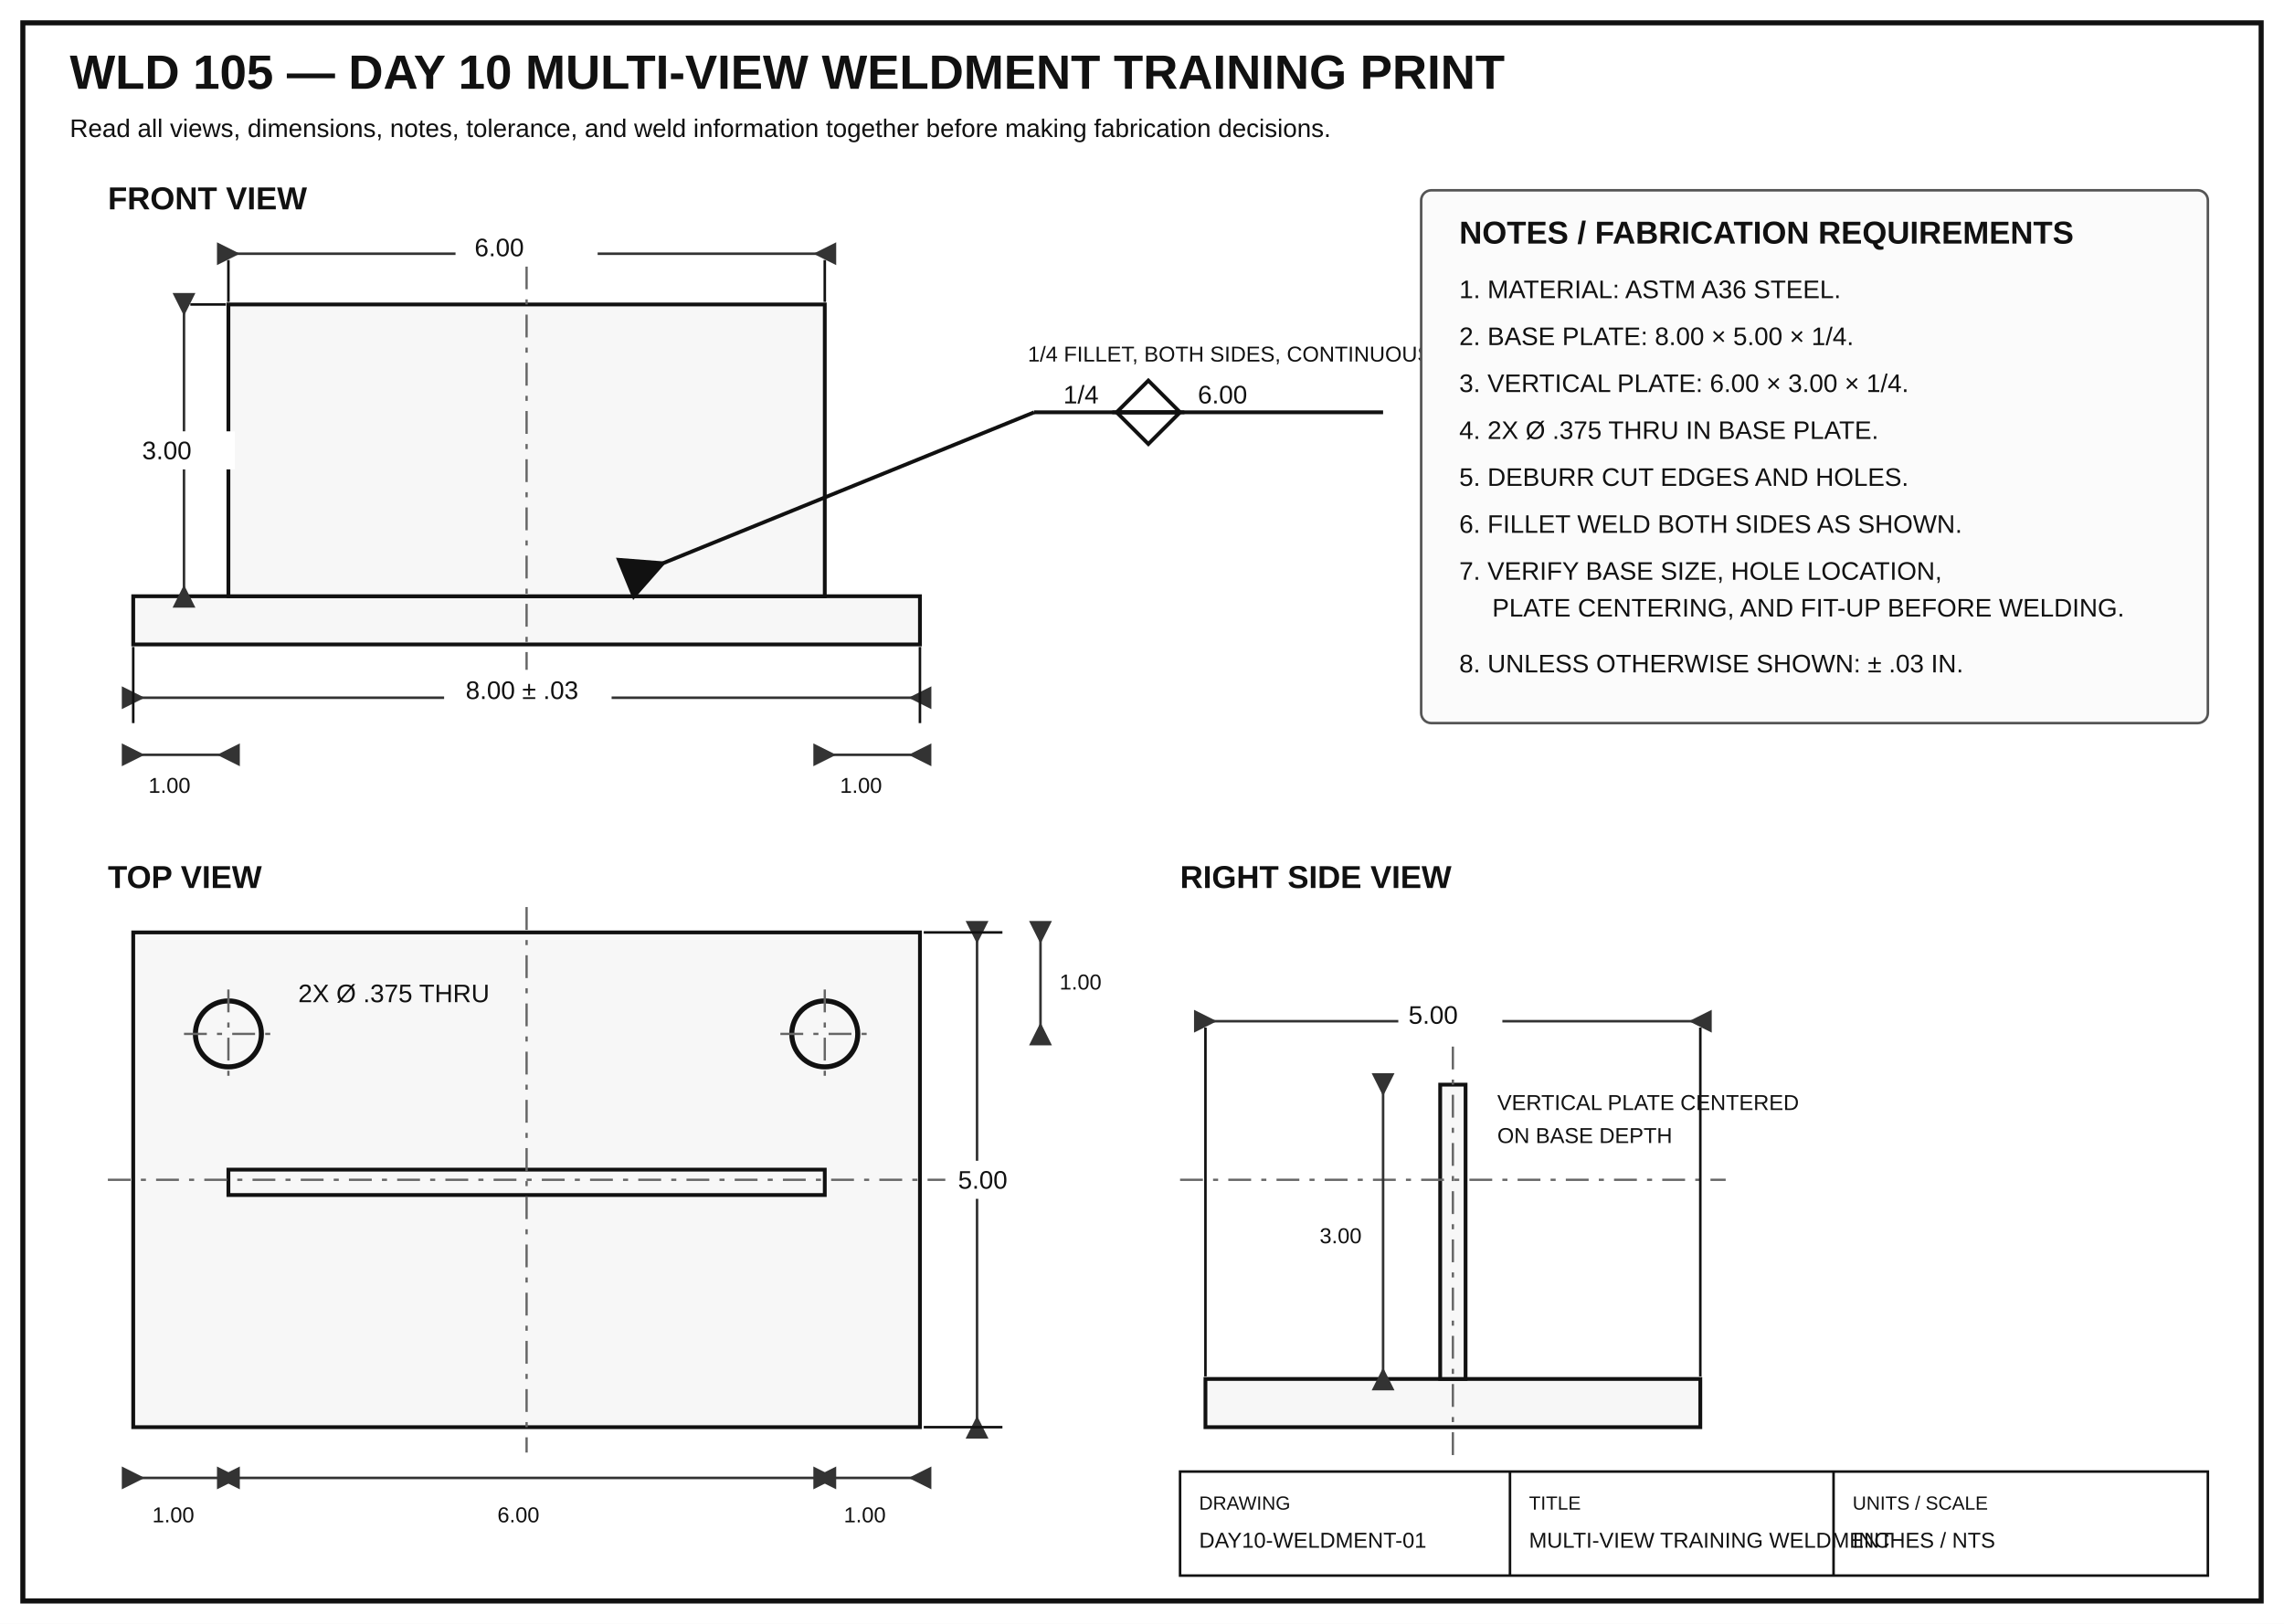
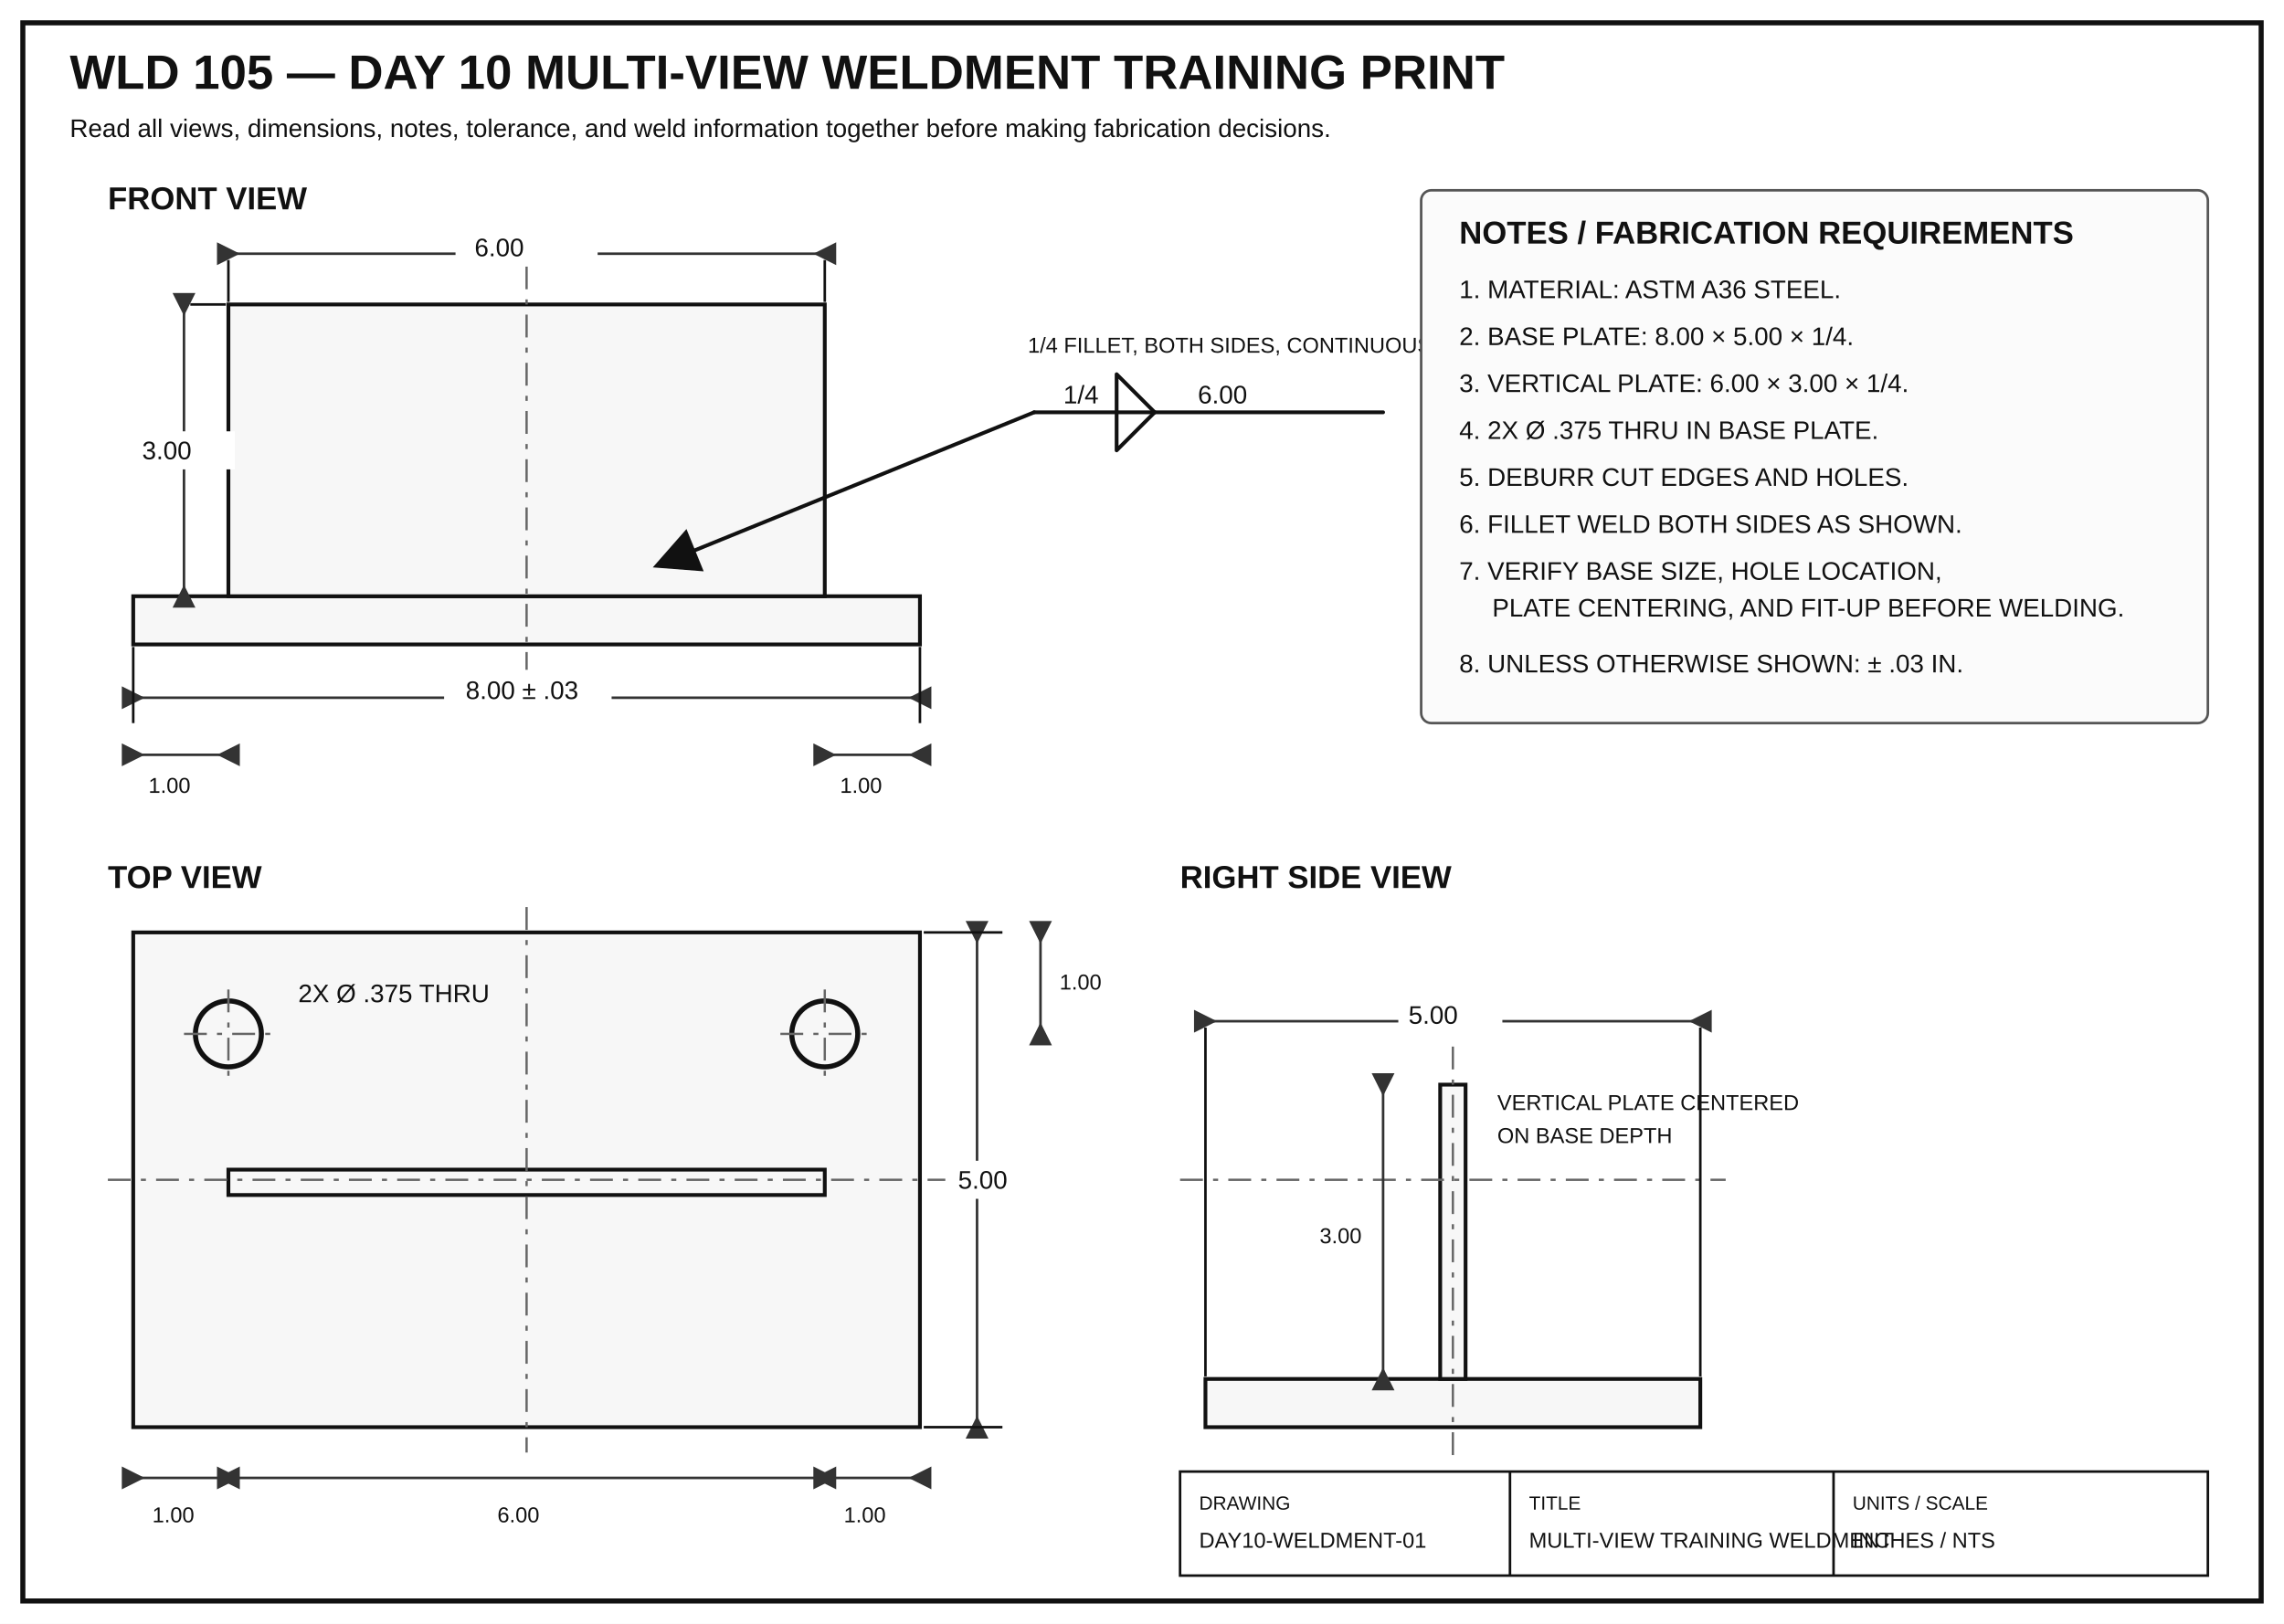
<svg xmlns="http://www.w3.org/2000/svg" width="1800" height="1280" viewBox="0 0 1800 1280" role="img" aria-labelledby="title desc">
  <style>
- text{font-family:Arial,Helvetica,sans-serif;fill:#111}.h1{font-size:38px;font-weight:700}.h2{font-size:25px;font-weight:700}.t{font-size:20px}.s{font-size:17px}.xs{font-size:15px}.ln{stroke:#111;stroke-width:4;fill:none}.thin{stroke:#111;stroke-width:2;fill:none}.dim{stroke:#333;stroke-width:2;fill:none}.center{stroke:#666;stroke-width:1.8;stroke-dasharray:18 8 4 8;fill:none}.hidden{stroke:#777;stroke-width:1.6;stroke-dasharray:10 8;fill:none}.fill{fill:#f7f7f7;stroke:#111;stroke-width:3}.note{fill:#fbfbfb;stroke:#555;stroke-width:2}.weld{stroke:#111;stroke-width:3;fill:none}
+ text{font-family:Arial,Helvetica,sans-serif;fill:#111}.h1{font-size:38px;font-weight:700}.h2{font-size:25px;font-weight:700}.t{font-size:20px}.s{font-size:17px}.xs{font-size:15px}.ln{stroke:#111;stroke-width:4;fill:none}.thin{stroke:#111;stroke-width:2;fill:none}.dim{stroke:#333;stroke-width:2;fill:none}.center{stroke:#666;stroke-width:1.8;stroke-dasharray:18 8 4 8;fill:none}.fill{fill:#f7f7f7;stroke:#111;stroke-width:3}.note{fill:#fbfbfb;stroke:#555;stroke-width:2}.weld{stroke:#111;stroke-width:3;fill:none;stroke-linecap:round;stroke-linejoin:round}
</style>
  <defs>
    <marker id="arrow" markerWidth="12" markerHeight="12" refX="10" refY="6" orient="auto">
      <path d="M0,0 L12,6 L0,12 z" fill="#111" />
    </marker>
    <marker id="dimA" markerWidth="9" markerHeight="9" refX="4.5" refY="4.5" orient="auto-start-reverse">
      <path d="M0,4.5 L9,0 L9,9 z" fill="#333" />
    </marker>
  </defs>
  <rect width="1800" height="1280" fill="#fff" />
  <rect x="18" y="18" width="1764" height="1244" fill="none" stroke="#111" stroke-width="4" />
  <text x="55" y="70" class="h1">WLD 105 — DAY 10 MULTI-VIEW WELDMENT TRAINING PRINT</text>
  <text x="55" y="108" class="t">Read all views, dimensions, notes, tolerance, and weld information together before making fabrication decisions.</text>
  <text x="85" y="165" class="h2">FRONT VIEW</text>
  <rect x="105" y="470" width="620" height="38" class="fill" />
  <rect x="180" y="240" width="470" height="230" class="fill" />
  <line x1="415" y1="210" x2="415" y2="535" class="center" />
  <line x1="105" y1="550" x2="725" y2="550" class="dim" marker-start="url(#dimA)" marker-end="url(#dimA)" />
  <line x1="105" y1="510" x2="105" y2="570" class="thin" />
  <line x1="725" y1="510" x2="725" y2="570" class="thin" />
  <rect x="350" y="528" width="132" height="32" fill="#fff" />
  <text x="367" y="551" class="t">8.00 ± .03</text>
  <line x1="180" y1="200" x2="650" y2="200" class="dim" marker-start="url(#dimA)" marker-end="url(#dimA)" />
  <line x1="180" y1="205" x2="180" y2="238" class="thin" />
  <line x1="650" y1="205" x2="650" y2="238" class="thin" />
  <rect x="359" y="180" width="112" height="30" fill="#fff" />
  <text x="374" y="202" class="t">6.00</text>
  <line x1="145" y1="240" x2="145" y2="470" class="dim" marker-start="url(#dimA)" marker-end="url(#dimA)" />
  <line x1="150" y1="240" x2="178" y2="240" class="thin" />
  <line x1="150" y1="470" x2="178" y2="470" class="thin" />
  <rect x="103" y="340" width="82" height="30" fill="#fff" />
  <text x="112" y="362" class="t">3.00</text>
  <line x1="105" y1="595" x2="180" y2="595" class="dim" marker-start="url(#dimA)" marker-end="url(#dimA)" />
  <line x1="650" y1="595" x2="725" y2="595" class="dim" marker-start="url(#dimA)" marker-end="url(#dimA)" />
  <text x="117" y="625" class="s">1.00</text>
  <text x="662" y="625" class="s">1.00</text>
-   <line x1="520" y1="445" x2="815" y2="325" class="weld" marker-start="url(#arrow)" />
+   <line x1="815" y1="325" x2="520" y2="445" class="weld" marker-end="url(#arrow)" />
  <line x1="815" y1="325" x2="1090" y2="325" class="weld" />
-   <path d="M880 325 L905 300 L930 325 Z" class="weld" />
-   <path d="M880 325 L905 350 L930 325 Z" class="weld" />
+   <path d="M880 325 L880 295 L910 325" class="weld" />
+   <path d="M880 325 L880 355 L910 325" class="weld" />
  <text x="838" y="318" class="t">1/4</text>
  <text x="944" y="318" class="t">6.00</text>
-   <text x="810" y="285" class="s">1/4 FILLET, BOTH SIDES, CONTINUOUS 6.00</text>
+   <text x="810" y="278" class="s">1/4 FILLET, BOTH SIDES, CONTINUOUS 6.00</text>
  <text x="85" y="700" class="h2">TOP VIEW</text>
  <rect x="105" y="735" width="620" height="390" class="fill" />
  <rect x="180" y="922" width="470" height="20" class="fill" />
  <line x1="415" y1="715" x2="415" y2="1145" class="center" />
  <line x1="85" y1="930" x2="745" y2="930" class="center" />
  <circle cx="180" cy="815" r="26" class="ln" />
  <circle cx="650" cy="815" r="26" class="ln" />
  <line x1="145" y1="815" x2="215" y2="815" class="center" />
  <line x1="180" y1="780" x2="180" y2="850" class="center" />
  <line x1="615" y1="815" x2="685" y2="815" class="center" />
  <line x1="650" y1="780" x2="650" y2="850" class="center" />
  <line x1="770" y1="735" x2="770" y2="1125" class="dim" marker-start="url(#dimA)" marker-end="url(#dimA)" />
  <line x1="728" y1="735" x2="790" y2="735" class="thin" />
  <line x1="728" y1="1125" x2="790" y2="1125" class="thin" />
  <rect x="748" y="915" width="75" height="30" fill="#fff" />
  <text x="755" y="937" class="t">5.00</text>
  <line x1="105" y1="1165" x2="180" y2="1165" class="dim" marker-start="url(#dimA)" marker-end="url(#dimA)" />
  <line x1="180" y1="1165" x2="650" y2="1165" class="dim" marker-start="url(#dimA)" marker-end="url(#dimA)" />
  <line x1="650" y1="1165" x2="725" y2="1165" class="dim" marker-start="url(#dimA)" marker-end="url(#dimA)" />
  <text x="120" y="1200" class="s">1.00</text>
  <text x="392" y="1200" class="s">6.00</text>
  <text x="665" y="1200" class="s">1.00</text>
  <line x1="820" y1="735" x2="820" y2="815" class="dim" marker-start="url(#dimA)" marker-end="url(#dimA)" />
  <text x="835" y="780" class="s">1.00</text>
  <text x="235" y="790" class="t">2X Ø .375 THRU</text>
  <text x="930" y="700" class="h2">RIGHT SIDE VIEW</text>
  <rect x="950" y="1087" width="390" height="38" class="fill" />
  <rect x="1135" y="855" width="20" height="232" class="fill" />
  <line x1="1145" y1="825" x2="1145" y2="1148" class="center" />
  <line x1="930" y1="930" x2="1360" y2="930" class="center" />
  <line x1="950" y1="805" x2="1340" y2="805" class="dim" marker-start="url(#dimA)" marker-end="url(#dimA)" />
  <line x1="950" y1="810" x2="950" y2="1085" class="thin" />
  <line x1="1340" y1="810" x2="1340" y2="1085" class="thin" />
  <rect x="1102" y="785" width="82" height="30" fill="#fff" />
  <text x="1110" y="807" class="t">5.00</text>
  <line x1="1090" y1="855" x2="1090" y2="1087" class="dim" marker-start="url(#dimA)" marker-end="url(#dimA)" />
  <text x="1040" y="980" class="s">3.00</text>
  <text x="1180" y="875" class="s">VERTICAL PLATE CENTERED</text>
  <text x="1180" y="901" class="s">ON BASE DEPTH</text>
  <rect x="1120" y="150" width="620" height="420" rx="8" class="note" />
  <text x="1150" y="192" class="h2">NOTES / FABRICATION REQUIREMENTS</text>
  <text x="1150" y="235" class="t">1. MATERIAL: ASTM A36 STEEL.</text>
  <text x="1150" y="272" class="t">2. BASE PLATE: 8.00 × 5.00 × 1/4.</text>
  <text x="1150" y="309" class="t">3. VERTICAL PLATE: 6.00 × 3.00 × 1/4.</text>
  <text x="1150" y="346" class="t">4. 2X Ø .375 THRU IN BASE PLATE.</text>
  <text x="1150" y="383" class="t">5. DEBURR CUT EDGES AND HOLES.</text>
  <text x="1150" y="420" class="t">6. FILLET WELD BOTH SIDES AS SHOWN.</text>
  <text x="1150" y="457" class="t">7. VERIFY BASE SIZE, HOLE LOCATION,</text>
  <text x="1176" y="486" class="t">PLATE CENTERING, AND FIT-UP BEFORE WELDING.</text>
  <text x="1150" y="530" class="t">8. UNLESS OTHERWISE SHOWN: ± .03 IN.</text>
  <rect x="930" y="1160" width="810" height="82" class="thin" />
  <line x1="1190" y1="1160" x2="1190" y2="1242" class="thin" />
  <line x1="1445" y1="1160" x2="1445" y2="1242" class="thin" />
  <text x="945" y="1190" class="xs">DRAWING</text>
  <text x="945" y="1220" class="s">DAY10-WELDMENT-01</text>
  <text x="1205" y="1190" class="xs">TITLE</text>
  <text x="1205" y="1220" class="s">MULTI-VIEW TRAINING WELDMENT</text>
  <text x="1460" y="1190" class="xs">UNITS / SCALE</text>
  <text x="1460" y="1220" class="s">INCHES / NTS</text>
</svg>
